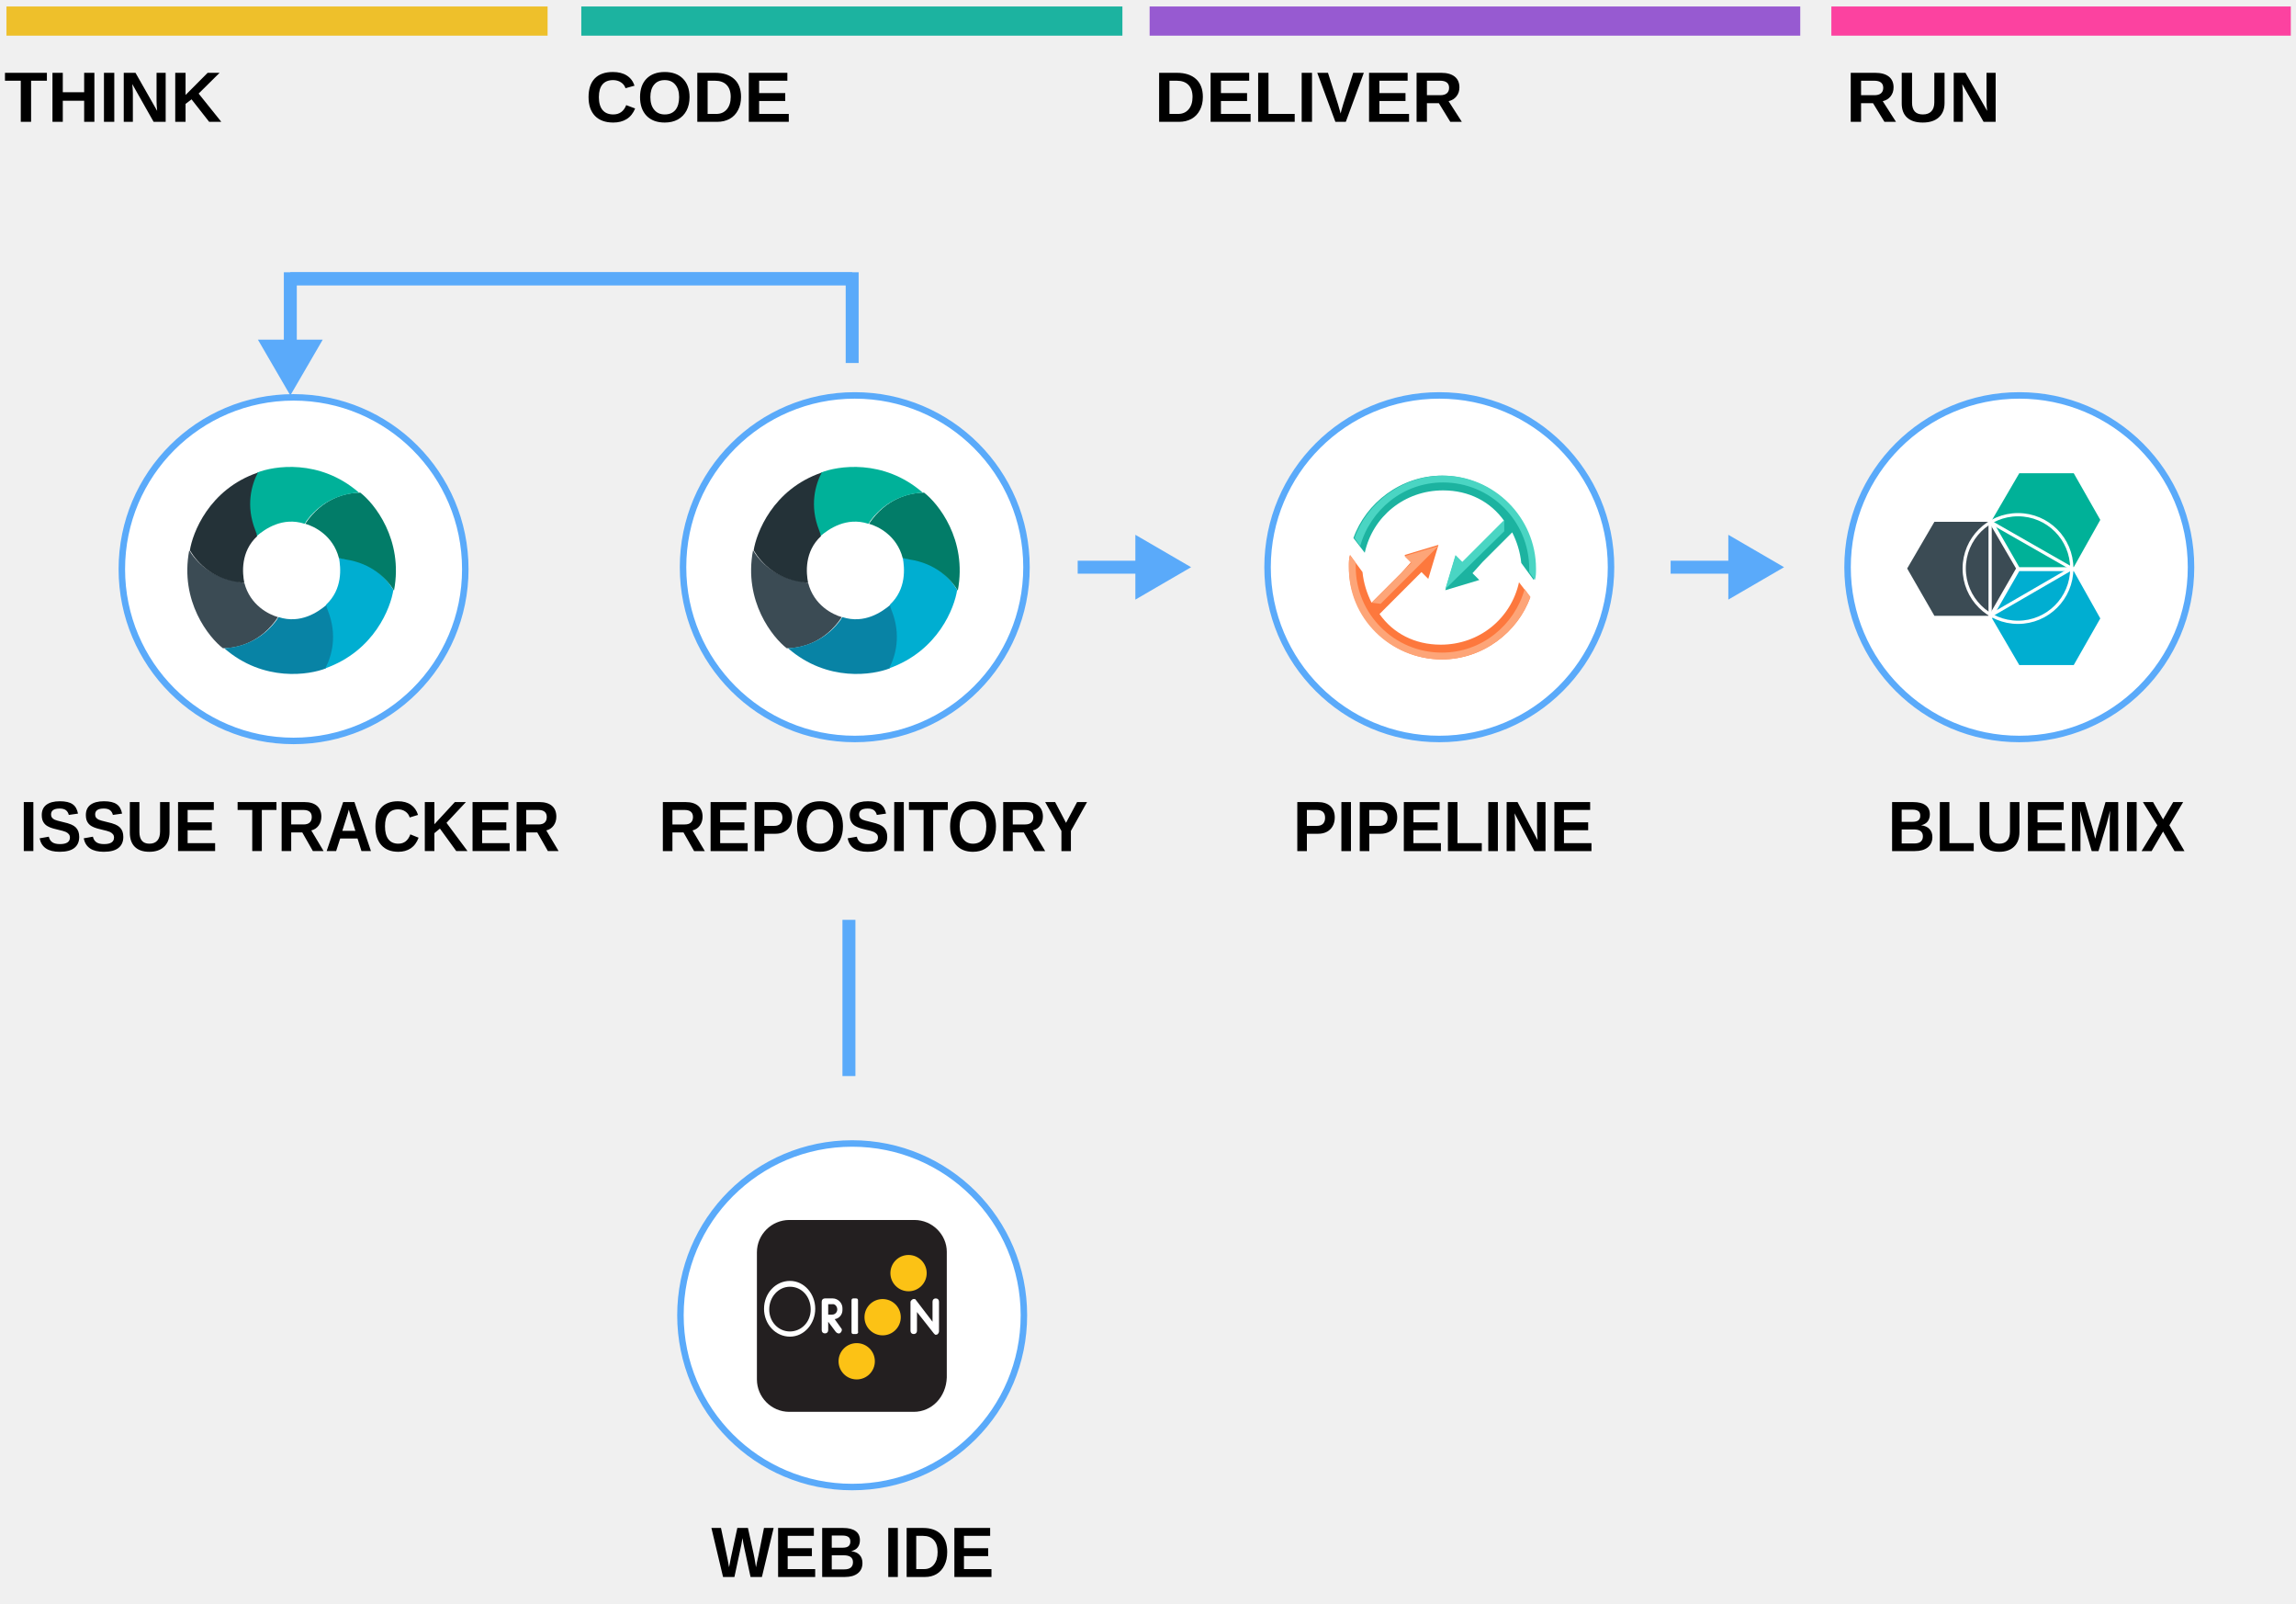
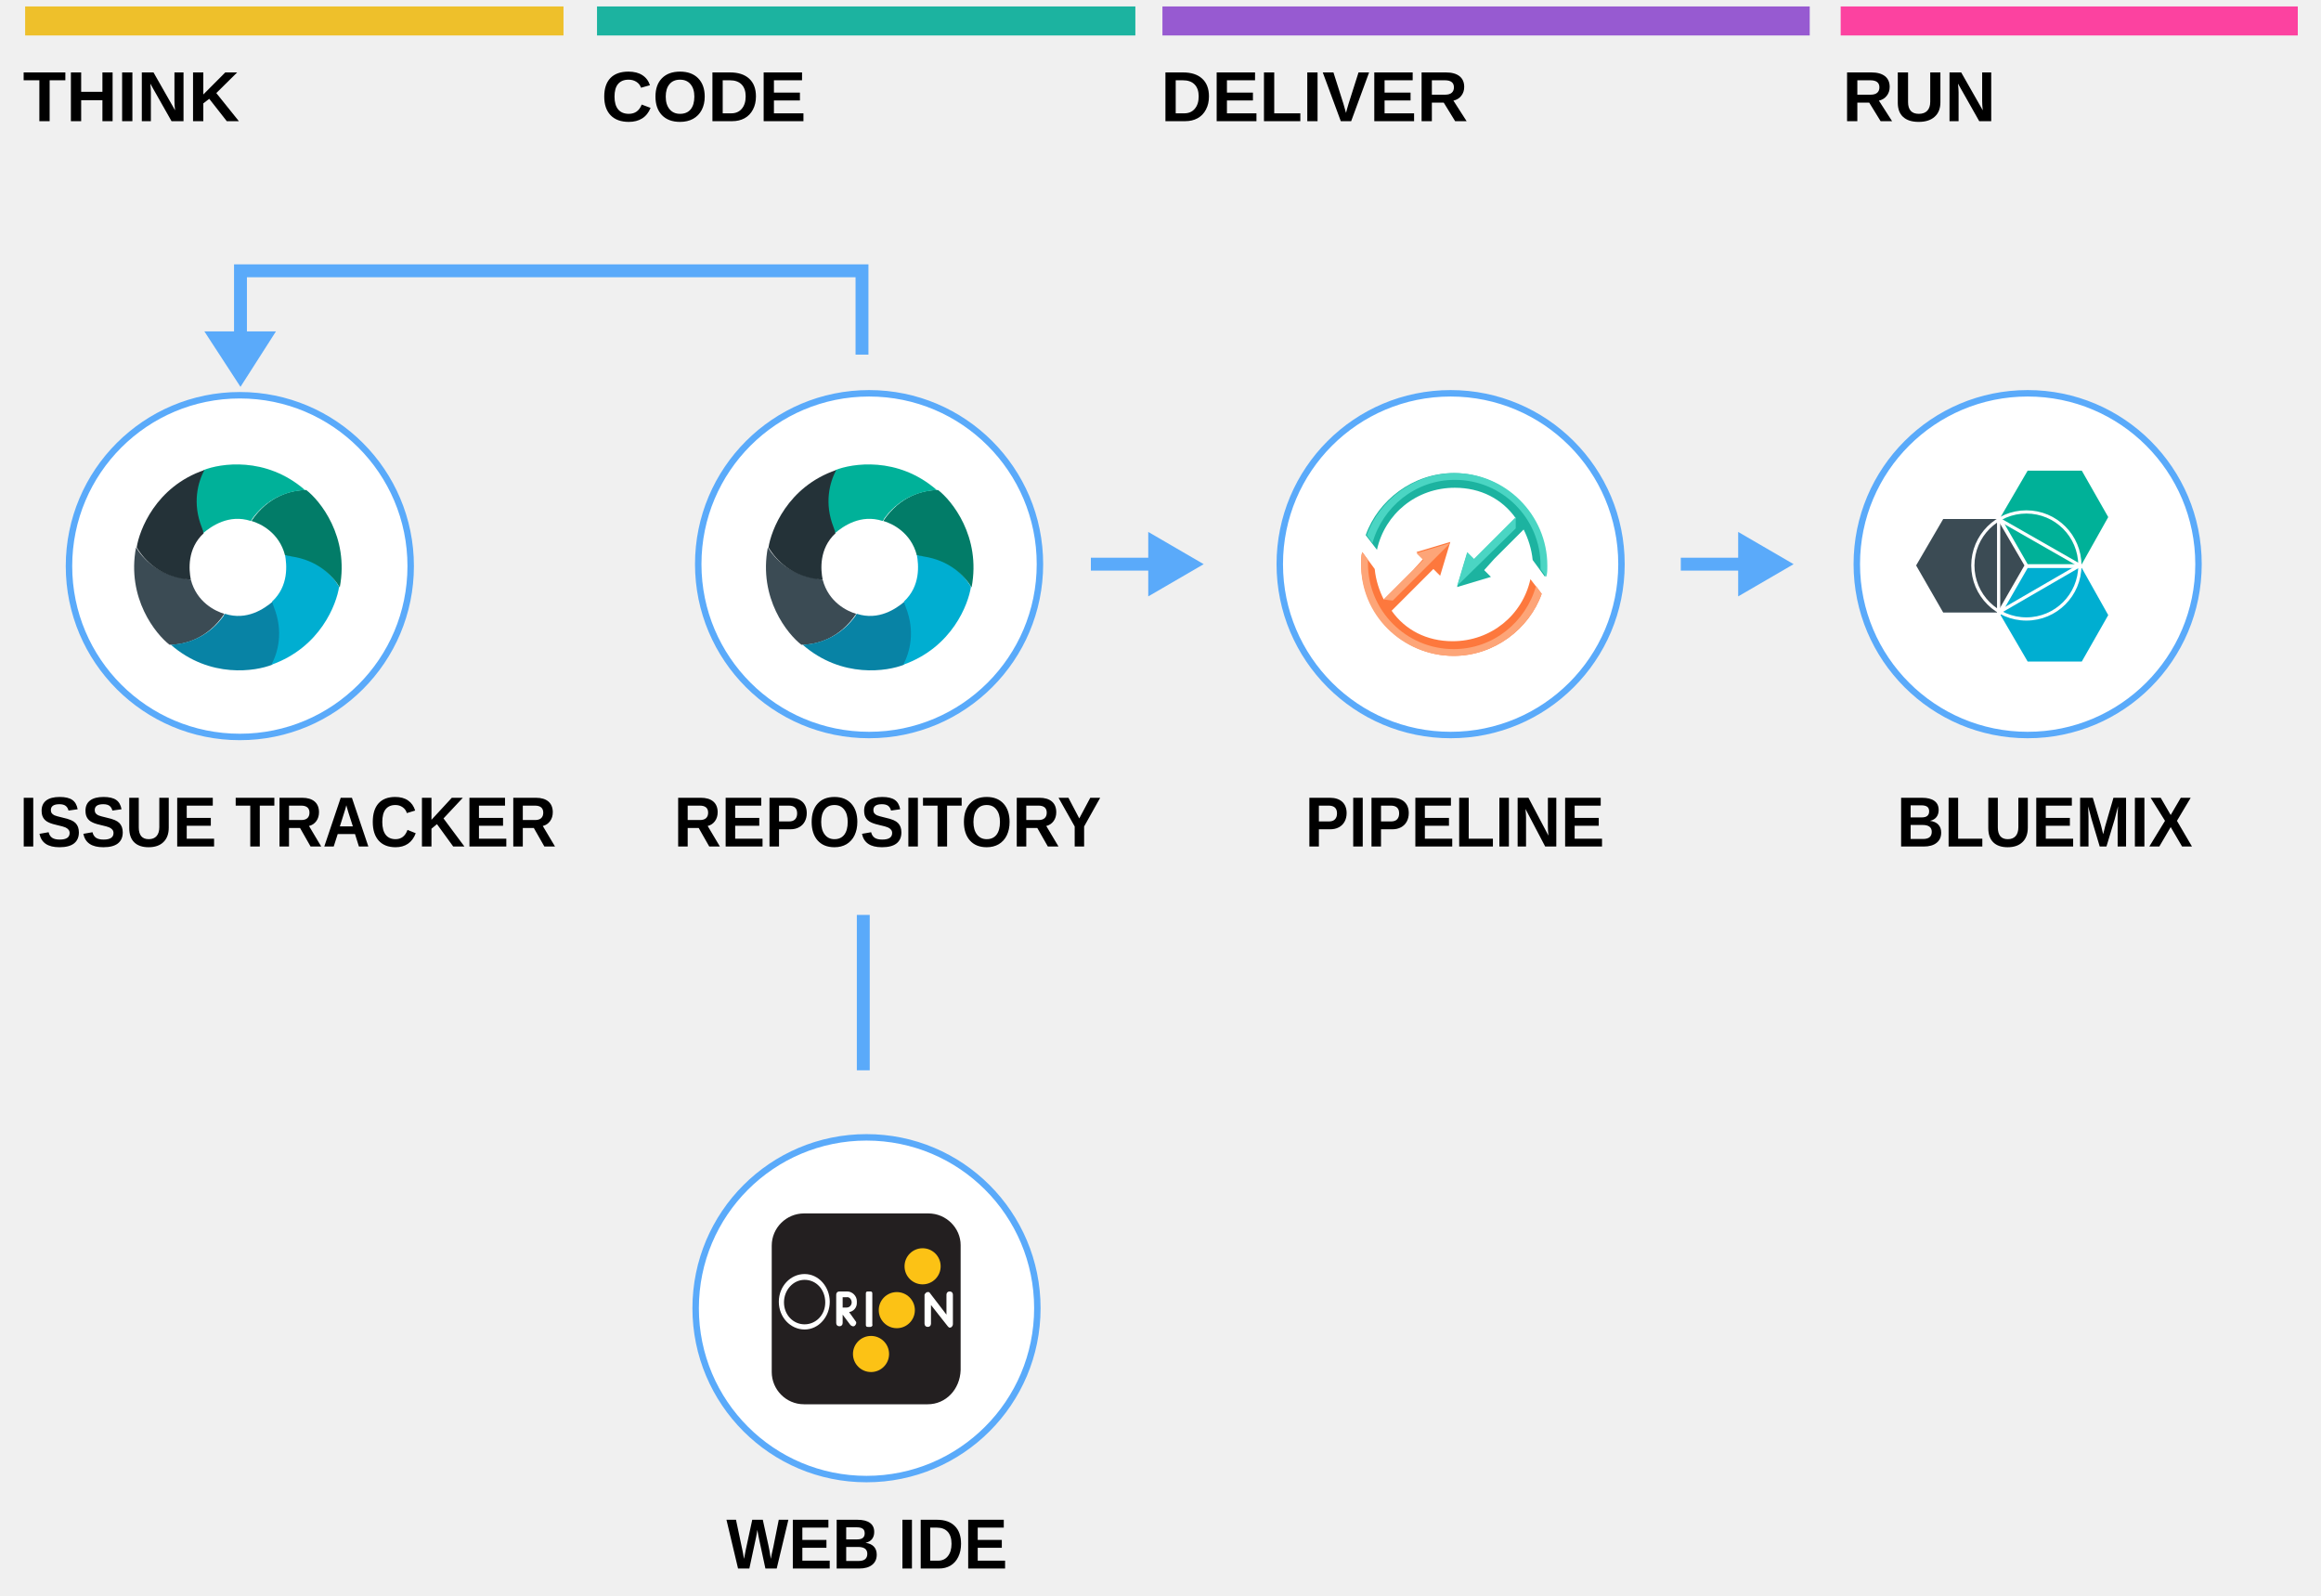
- <svg xmlns="http://www.w3.org/2000/svg" version="1.1" id="Layer_1" x="0px" y="0px" viewBox="-387 811.6 354.3 247.4" style="enable-background:new -387 811.6 354.3 247.4;" xml:space="preserve">
+ <svg xmlns="http://www.w3.org/2000/svg" version="1.1" id="Layer_1" x="0px" y="0px" viewBox="-517.9 1076.2 360 247.4" style="enable-background:new -517.9 1076.2 360 247.4;" xml:space="preserve">
  <style type="text/css">
	.st0{fill:none;}
	.st1{fill:#FFFFFF;stroke:#5AAAFA;stroke-miterlimit:10;}
	.st2{fill:#EEC02B;}
	.st3{fill:#1CB3A0;}
	.st4{fill:#975AD1;}
	.st5{fill:#FC42A0;}
	.st6{fill:none;stroke:#5AAAFA;stroke-width:2;stroke-miterlimit:10;}
	.st7{fill:#5AAAFA;}
	.st8{fill:#FD783D;}
	.st9{fill:#FDA578;}
	.st10{fill:#4AD5C3;}
	.st11{fill:#231F20;}
	.st12{fill:#FCC215;}
	.st13{fill:#FFFFFF;}
	.st14{fill:#00B198;}
	.st15{fill:#00AED1;}
	.st16{fill:#3B4B54;}
	.st17{fill:none;stroke:#FFFFFF;stroke-width:0.5;stroke-miterlimit:10;}
- 	.st18{enable-background:new    ;}
- 	.st19{font-family:'Arial'; font-weight:bold;}
- 	.st20{font-size:11px;}
- 	.st21{fill:#0883A5;}
- 	.st22{fill:#027C68;}
- 	.st23{fill:#00B199;}
- 	.st24{fill:#243238;}
+ 	.st18{font-family:'Arial';font-weight:bold;}
+ 	.st19{font-size:11px;}
+ 	.st20{fill:#0883A5;}
+ 	.st21{fill:#027C68;}
+ 	.st22{fill:#00B199;}
+ 	.st23{fill:#243238;}
</style>
  <g>
-     <rect id="canvas_background" x="-389.9" y="811.6" class="st0" width="360" height="245.5" />
+     <rect id="canvas_background" x="-517.9" y="1076.2" class="st0" width="360" height="245.5" />
  </g>
-   <circle id="svg_1" class="st1" cx="-255.1" cy="899.1" r="26.5" />
-   <circle id="svg_2" class="st1" cx="-341.7" cy="899.4" r="26.5" />
-   <rect id="svg_3" x="-386" y="812.6" class="st2" width="83.5" height="4.5" />
-   <rect id="svg_4" x="-297.3" y="812.6" class="st3" width="83.5" height="4.5" />
-   <rect id="svg_5" x="-209.6" y="812.6" class="st4" width="100.4" height="4.5" />
-   <rect id="svg_6" x="-104.4" y="812.6" class="st5" width="70.9" height="4.5" />
-   <circle id="svg_7" class="st1" cx="-164.9" cy="899.1" r="26.5" />
-   <circle id="svg_8" class="st1" cx="-75.4" cy="899.1" r="26.5" />
-   <line id="svg_9" class="st6" x1="-342.2" y1="854.6" x2="-255.5" y2="854.6" />
-   <g id="svg_11">
-     <polyline id="svg_12" class="st6" points="-342.2,865.4 -342.2,854.6 -255.5,854.6 -255.5,867.6  " />
-     <g id="svg_13">
-       <polygon id="svg_14" class="st7" points="-337.2,864 -342.2,872.6 -347.2,864   " />
-     </g>
+   <circle id="svg_1" class="st1" cx="-383.1" cy="1163.7" r="26.5" />
+   <circle id="svg_2" class="st1" cx="-480.7" cy="1164" r="26.5" />
+   <rect id="svg_3" x="-514" y="1077.2" class="st2" width="83.5" height="4.5" />
+   <rect id="svg_4" x="-425.3" y="1077.2" class="st3" width="83.5" height="4.5" />
+   <rect id="svg_5" x="-337.6" y="1077.2" class="st4" width="100.4" height="4.5" />
+   <rect id="svg_6" x="-232.4" y="1077.2" class="st5" width="70.9" height="4.5" />
+   <circle id="svg_7" class="st1" cx="-292.9" cy="1163.7" r="26.5" />
+   <circle id="svg_8" class="st1" cx="-203.4" cy="1163.7" r="26.5" />
+   <polyline id="svg_12" class="st6" points="-480.6,1129 -480.6,1118.2 -384.2,1118.2 -384.2,1131.2 " />
+   <g id="svg_13">
+     <polygon id="svg_14" class="st7" points="-475.1,1127.6 -480.6,1136.2 -486.2,1127.6  " />
  </g>
  <g id="svg_16">
    <g id="svg_17">
-       <line id="svg_18" class="st6" x1="-210.4" y1="899.1" x2="-220.7" y2="899.1" />
+       <line id="svg_18" class="st6" x1="-338.4" y1="1163.7" x2="-348.7" y2="1163.7" />
      <g id="svg_19">
-         <polygon id="svg_20" class="st7" points="-211.8,894.1 -203.2,899.1 -211.8,904.1    " />
+         <polygon id="svg_20" class="st7" points="-339.8,1158.7 -331.2,1163.7 -339.8,1168.7    " />
      </g>
    </g>
  </g>
  <g id="svg_21">
    <g id="svg_22">
-       <line id="svg_23" class="st6" x1="-118.9" y1="899.1" x2="-129.2" y2="899.1" />
+       <line id="svg_23" class="st6" x1="-246.9" y1="1163.7" x2="-257.2" y2="1163.7" />
      <g id="svg_24">
-         <polygon id="svg_25" class="st7" points="-120.3,894.1 -111.7,899.1 -120.3,904.1    " />
+         <polygon id="svg_25" class="st7" points="-248.3,1158.7 -239.7,1163.7 -248.3,1168.7    " />
      </g>
    </g>
  </g>
-   <circle id="svg_26" class="st1" cx="-255.5" cy="1014.5" r="26.5" />
+   <circle id="svg_26" class="st1" cx="-383.5" cy="1279.1" r="26.5" />
  <g id="svg_112">
    <g id="g3-2" transform="scale(1.75) ">
      <g id="svg_113">
-         <path id="svg_114" class="st8" d="M-87.2,515.1c-0.7,3.2-3.5,5.5-6.9,5.5c-2.3,0-4.2-1-5.4-2.7l3.7-3.7l0.4,0.4l-0.4-0.4l0,0     l0.6,0.6l0.9-3l-3,0.9l0.6,0.6l-0.9,1l-2.6,2.6c-0.4-0.8-0.7-1.7-0.8-2.7l-1.1-1.5c-0.1,0.3-0.1,0.6-0.1,1c0,4.5,3.7,8.2,8.2,8.2     c3.6,0,6.7-2.4,7.8-5.5L-87.2,515.1L-87.2,515.1z" />
-         <polyline id="svg_115" class="st9" points="-100.2,516.9 -96.7,513.4 -97.3,512.8 -94.3,511.9 -99.4,517    " />
+         <path id="svg_114" class="st8" d="M-160.3,666.3c-0.7,3.2-3.5,5.5-6.9,5.5c-2.3,0-4.2-1-5.4-2.7l3.7-3.7l0.4,0.4l-0.4-0.4l0,0     l0.6,0.6l0.9-3l-3,0.9l0.6,0.6l-0.9,1l-2.6,2.6c-0.4-0.8-0.7-1.7-0.8-2.7l-1.1-1.5c-0.1,0.3-0.1,0.6-0.1,1c0,4.5,3.7,8.2,8.2,8.2     c3.6,0,6.7-2.4,7.8-5.5L-160.3,666.3L-160.3,666.3z" />
+         <polyline id="svg_115" class="st9" points="-173.3,668.1 -169.8,664.6 -170.4,664 -167.4,663.1 -172.5,668.2    " />
      </g>
      <g id="svg_116">
-         <path id="svg_117" class="st9" d="M-94,521.9c3.6,0,6.7-2.4,7.8-5.5l-0.5-0.7c-0.9,3.2-3.8,5.6-7.3,5.6c-4.2,0-7.6-3.4-7.6-7.6     c0-0.1,0-0.2,0-0.3l-0.5-0.7c-0.1,0.3-0.1,0.6-0.1,1C-102.3,518.2-98.6,521.9-94,521.9z" />
-         <line id="svg_118" class="st0" x1="-100.2" y1="516.9" x2="-99.5" y2="517.3" />
+         <path id="svg_117" class="st9" d="M-167.1,673.1c3.6,0,6.7-2.4,7.8-5.5l-0.5-0.7c-0.9,3.2-3.8,5.6-7.3,5.6     c-4.2,0-7.6-3.4-7.6-7.6c0-0.1,0-0.2,0-0.3l-0.5-0.7c-0.1,0.3-0.1,0.6-0.1,1C-175.4,669.4-171.7,673.1-167.1,673.1z" />
+         <line id="svg_118" class="st0" x1="-173.3" y1="668.1" x2="-172.6" y2="668.5" />
      </g>
    </g>
    <g id="g3-2_1_" transform="scale(1.75) ">
      <g id="svg_119">
-         <path id="svg_120" class="st3" d="M-100.8,512.5c0.7-3.2,3.5-5.5,6.9-5.5c2.3,0,4.2,1,5.4,2.7l-3.7,3.7l-0.4-0.4l0.4,0.4l0,0     l-0.6-0.6l-0.9,3l3-0.9l-0.6-0.6l0.9-1l2.6-2.6c0.4,0.8,0.7,1.7,0.8,2.7l1.1,1.5c0.1-0.3,0.1-0.6,0.1-1c0-4.5-3.7-8.2-8.2-8.2     c-3.6,0-6.7,2.4-7.8,5.5L-100.8,512.5L-100.8,512.5z" />
-         <polyline id="svg_121" class="st10" points="-88.5,509.6 -92.2,513.3 -92.8,512.7 -93.7,515.7 -88.5,510.6    " />
+         <path id="svg_120" class="st3" d="M-173.9,663.7c0.7-3.2,3.5-5.5,6.9-5.5c2.3,0,4.2,1,5.4,2.7l-3.7,3.7l-0.4-0.4l0.4,0.4l0,0     l-0.6-0.6l-0.9,3l3-0.9l-0.6-0.6l0.9-1l2.6-2.6c0.4,0.8,0.7,1.7,0.8,2.7l1.1,1.5c0.1-0.3,0.1-0.6,0.1-1c0-4.5-3.7-8.2-8.2-8.2     c-3.6,0-6.7,2.4-7.8,5.5L-173.9,663.7L-173.9,663.7z" />
+         <polyline id="svg_121" class="st10" points="-161.6,660.8 -165.3,664.5 -165.9,663.9 -166.8,666.9 -161.6,661.8    " />
      </g>
      <g id="svg_122">
-         <path id="svg_123" class="st10" d="M-93.9,505.7c-3.6,0-6.7,2.4-7.8,5.5l0.5,0.7c0.9-3.2,3.8-5.6,7.3-5.6c4.2,0,7.6,3.4,7.6,7.6     c0,0.1,0,0.2,0,0.3l0.5,0.7c0.1-0.3,0.1-0.6,0.1-1C-85.7,509.4-89.4,505.7-93.9,505.7L-93.9,505.7z" />
-         <line id="svg_124" class="st0" x1="-87.8" y1="510.6" x2="-88.4" y2="510.3" />
+         <path id="svg_123" class="st10" d="M-167,656.9c-3.6,0-6.7,2.4-7.8,5.5l0.5,0.7c0.9-3.2,3.8-5.6,7.3-5.6c4.2,0,7.6,3.4,7.6,7.6     c0,0.1,0,0.2,0,0.3l0.5,0.7c0.1-0.3,0.1-0.6,0.1-1C-158.8,660.6-162.5,656.9-167,656.9L-167,656.9z" />
+         <line id="svg_124" class="st0" x1="-160.9" y1="661.8" x2="-161.5" y2="661.5" />
      </g>
    </g>
  </g>
-   <path id="XMLID_17_" class="st11" d="M-246,1029.4h-19.2c-2.8,0-5-2.3-5-5v-19.6c0-2.8,2.3-5,5-5h19.3c2.8,0,5,2.3,5,4.9v19.4  C-241,1027.1-243.2,1029.4-246,1029.4L-246,1029.4z" />
-   <circle id="XMLID_16_" class="st12" cx="-246.8" cy="1008" r="2.8" />
-   <circle id="XMLID_15_" class="st12" cx="-250.8" cy="1014.8" r="2.8" />
-   <circle id="XMLID_14_" class="st12" cx="-254.8" cy="1021.6" r="2.8" />
-   <path id="XMLID_13_" class="st13" d="M-254.9,1017.4h-0.4c-0.2,0-0.3-0.1-0.3-0.3v-4.9c0-0.2,0.1-0.3,0.3-0.3h0.4  c0.2,0,0.3,0.1,0.3,0.3v4.8C-254.5,1017.2-254.7,1017.4-254.9,1017.4z" />
-   <path id="XMLID_3_" class="st13" d="M-242.6,1011.9L-242.6,1011.9c-0.3,0-0.5,0.2-0.5,0.5v3.1l-2.6-3.4l0,0l-0.1-0.1l0,0h-0.1h-0.1  l0,0l0,0h-0.1l0,0c-0.2,0.1-0.3,0.2-0.4,0.4c0,0,0,0,0,0.1l0,0v4.4c0,0.3,0.2,0.5,0.5,0.5l0,0c0.3,0,0.5-0.2,0.5-0.5v-2.9l2.6,3.3  c0.1,0.1,0.1,0.1,0.2,0.2l0,0h0.1l0,0l0,0h0.1l0,0c0.2,0,0.4-0.3,0.4-0.5v-4.6C-242.1,1012.1-242.3,1011.9-242.6,1011.9  L-242.6,1011.9z" />
-   <path id="XMLID_9_" class="st13" d="M-265.1,1009.2c-2.2,0-4,1.9-4,4.3c0,2.4,1.8,4.3,4,4.3s3.9-2,3.9-4.3  S-262.9,1009.2-265.1,1009.2z M-265.1,1017c-1.8,0-3.2-1.5-3.2-3.4s1.4-3.5,3.2-3.5s3.2,1.5,3.2,3.5S-263.4,1017-265.1,1017z" />
-   <path id="XMLID_8_" class="st13" d="M-257,1013.7v-0.3c0-0.8-0.7-1.5-1.5-1.5h-0.1h-1.1l0,0c-0.3,0-0.5,0.2-0.5,0.5v4.4  c0,0.3,0.2,0.5,0.5,0.5l0,0c0.3,0,0.5-0.2,0.5-0.5v-1.3l1.2,1.6c0.2,0.2,0.5,0.3,0.7,0.1l0,0c0.2-0.2,0.3-0.5,0.1-0.7l-1-1.4  C-257.5,1015-257,1014.4-257,1013.7L-257,1013.7z M-257.8,1013.6c0,0.4-0.3,0.8-0.8,0.8h-0.6l0,0v-1.6h0.6  C-258.2,1012.7-257.8,1013.1-257.8,1013.6L-257.8,1013.6z" />
+   <path id="XMLID_17_" class="st11" d="M-374,1294h-19.2c-2.8,0-5-2.3-5-5v-19.6c0-2.8,2.3-5,5-5h19.3c2.8,0,5,2.3,5,4.9v19.4  C-369,1291.7-371.2,1294-374,1294L-374,1294z" />
+   <circle id="XMLID_16_" class="st12" cx="-374.8" cy="1272.6" r="2.8" />
+   <circle id="XMLID_15_" class="st12" cx="-378.8" cy="1279.4" r="2.8" />
+   <circle id="XMLID_14_" class="st12" cx="-382.8" cy="1286.2" r="2.8" />
+   <path id="XMLID_13_" class="st13" d="M-382.9,1282h-0.4c-0.2,0-0.3-0.1-0.3-0.3v-4.9c0-0.2,0.1-0.3,0.3-0.3h0.4  c0.2,0,0.3,0.1,0.3,0.3v4.8C-382.5,1281.8-382.7,1282-382.9,1282z" />
+   <path id="XMLID_3_" class="st13" d="M-370.6,1276.5L-370.6,1276.5c-0.3,0-0.5,0.2-0.5,0.5v3.1l-2.6-3.4l0,0l-0.1-0.1l0,0h-0.1h-0.1  l0,0l0,0h-0.1l0,0c-0.2,0.1-0.3,0.2-0.4,0.4c0,0,0,0,0,0.1l0,0v4.4c0,0.3,0.2,0.5,0.5,0.5l0,0c0.3,0,0.5-0.2,0.5-0.5v-2.9l2.6,3.3  c0.1,0.1,0.1,0.1,0.2,0.2l0,0h0.1l0,0l0,0h0.1l0,0c0.2,0,0.4-0.3,0.4-0.5v-4.6C-370.1,1276.7-370.3,1276.5-370.6,1276.5  L-370.6,1276.5z" />
+   <path id="XMLID_9_" class="st13" d="M-393.1,1273.8c-2.2,0-4,1.9-4,4.3s1.8,4.3,4,4.3s3.9-2,3.9-4.3S-390.9,1273.8-393.1,1273.8z   M-393.1,1281.6c-1.8,0-3.2-1.5-3.2-3.4s1.4-3.5,3.2-3.5s3.2,1.5,3.2,3.5S-391.4,1281.6-393.1,1281.6z" />
+   <path id="XMLID_8_" class="st13" d="M-385,1278.3v-0.3c0-0.8-0.7-1.5-1.5-1.5h-0.1h-1.1l0,0c-0.3,0-0.5,0.2-0.5,0.5v4.4  c0,0.3,0.2,0.5,0.5,0.5l0,0c0.3,0,0.5-0.2,0.5-0.5v-1.3l1.2,1.6c0.2,0.2,0.5,0.3,0.7,0.1l0,0c0.2-0.2,0.3-0.5,0.1-0.7l-1-1.4  C-385.5,1279.6-385,1279-385,1278.3L-385,1278.3z M-385.8,1278.2c0,0.4-0.3,0.8-0.8,0.8h-0.6l0,0v-1.6h0.6  C-386.2,1277.3-385.8,1277.7-385.8,1278.2L-385.8,1278.2z" />
  <g id="svg_125">
-     <path id="svg_126" class="st0" d="M-42.4,899.1" />
+     <path id="svg_126" class="st0" d="M-170.4,1163.7" />
  </g>
-   <polygon id="svg_127" class="st14" points="-75.4,899.1 -79.6,891.8 -75.4,884.6 -67,884.6 -62.9,891.8 -67,899.1 " />
-   <polygon id="svg_128" class="st15" points="-75.4,914.2 -79.6,907 -75.4,899.7 -67,899.7 -62.9,907 -67,914.2 " />
-   <polygon id="svg_129" class="st16" points="-88.5,906.6 -92.7,899.3 -88.5,892.1 -80.1,892.1 -75.9,899.3 -80.1,906.6 " />
-   <circle id="svg_130" class="st17" cx="-75.6" cy="899.3" r="8.3" />
-   <polygon id="svg_131" class="st17" points="-79.9,892.1 -79.9,906.6 -67.3,899.3 " />
-   <rect x="-384" y="933.5" class="st0" width="83.4" height="13.6" />
-   <text id="headerSVG.issueTracker" transform="matrix(0.9271 0 0 1 -384.0108 942.8929)" class="st18">
-     <tspan x="0" y="0" class="st19 st20">ISSUE</tspan>
-     <tspan x="33" y="0" class="st19 st20"> </tspan>
-     <tspan x="36.2" y="0" class="st19 st20">TRACKER</tspan>
-   </text>
-   <text id="headerSVG.think" transform="matrix(1 0 0 1 -386.3569 830.3954)" class="st19 st20">THINK</text>
-   <text id="headerSVG.code" transform="matrix(1 0 0 1 -296.6323 830.3954)" class="st19 st20">CODE</text>
-   <text id="headerSVG.deliver" transform="matrix(1 0 0 1 -208.8682 830.3954)" class="st19 st20">DELIVER</text>
-   <text id="headerSVG.run" transform="matrix(1 0 0 1 -102.1436 830.3954)" class="st19 st20">RUN</text>
-   <text id="headerSVG.repository" transform="matrix(0.9271 0 0 1 -285.3945 942.8939)" class="st19 st20">REPOSITORY</text>
-   <text id="headerSVG.pipeline" transform="matrix(0.9271 0 0 1 -187.4912 942.8939)" class="st19 st20">PIPELINE</text>
-   <text id="headerSVG.bluemix" transform="matrix(0.9271 0 0 1 -95.707 942.8939)" class="st19 st20">BLUEMIX</text>
-   <text id="headerSVG.webIde" transform="matrix(0.9271 0 0 1 -277.2354 1054.874)" class="st19 st20">WEB IDE</text>
-   <line id="svg_15" class="st6" x1="-256" y1="977.6" x2="-256" y2="953.5" />
+   <polygon id="svg_127" class="st14" points="-203.4,1163.7 -207.6,1156.4 -203.4,1149.2 -195,1149.2 -190.9,1156.4 -195,1163.7 " />
+   <polygon id="svg_128" class="st15" points="-203.4,1178.8 -207.6,1171.6 -203.4,1164.3 -195,1164.3 -190.9,1171.6 -195,1178.8 " />
+   <polygon id="svg_129" class="st16" points="-216.5,1171.2 -220.7,1163.9 -216.5,1156.7 -208.1,1156.7 -203.9,1163.9 -208.1,1171.2   " />
+   <circle id="svg_130" class="st17" cx="-203.6" cy="1163.9" r="8.3" />
+   <polygon id="svg_131" class="st17" points="-207.9,1156.7 -207.9,1171.2 -195.3,1163.9 " />
+   <text id="headerSVG.think" transform="matrix(1 0 0 1 -514.3569 1094.995)" class="st18 st19">THINK</text>
+   <text id="headerSVG.code" transform="matrix(1 0 0 1 -424.6323 1094.995)" class="st18 st19">CODE</text>
+   <text id="headerSVG.deliver" transform="matrix(1 0 0 1 -337.8682 1094.995)" class="st18 st19">DELIVER</text>
+   <text id="headerSVG.run" transform="matrix(1 0 0 1 -232.1436 1094.995)" class="st18 st19">RUN</text>
+   <text id="headerSVG.issueTracker" transform="matrix(0.9271 0 0 1 -514.9 1207.494)" textLength="86.7" lengthAdjust="spacingAndGlyphs" class="st18 st19">ISSUE TRACKER</text>
+   <text id="headerSVG.repository" transform="matrix(0.9271 0 0 1 -413.3946 1207.494)" class="st18 st19">REPOSITORY</text>
+   <text id="headerSVG.pipeline" transform="matrix(0.9271 0 0 1 -315.4912 1207.494)" class="st18 st19">PIPELINE</text>
+   <text id="headerSVG.bluemix" transform="matrix(0.9271 0 0 1 -223.707 1207.494)" class="st18 st19">BLUEMIX</text>
+   <text id="headerSVG.webIde" transform="matrix(0.9271 0 0 1 -405.2354 1319.474)" class="st18 st19">WEB IDE</text>
+   <line id="svg_15" class="st6" x1="-384" y1="1242.2" x2="-384" y2="1218.1" />
  <g>
-     <path class="st0" d="M-349.5,901.3c-6-7.3,1.1-17,2.3-17" />
-     <path class="st16" d="M-349.3,901.5c-0.1,0-0.3,0-0.4-0.1c-0.1,0-0.3,0-0.6-0.1c-4.1-0.6-6.4-3-7.5-4.8c-1.5,7.9,3.1,13.5,5.2,15.1   c2.3,0,5.9-0.9,8.5-4.8C-345.5,906.4-348.4,905-349.3,901.5z" />
-     <path class="st21" d="M-344,906.8c-0.1,0.1-0.2,0.2-0.2,0.3c-0.1,0.1-0.2,0.3-0.3,0.4c-2.5,3.2-5.8,4-7.9,4.1   c6.1,5.3,13.2,4.1,15.7,3.1c1.1-2,2.2-5.6,0.1-9.8C-337.9,906-340.6,907.9-344,906.8z" />
-     <path class="st15" d="M-336.7,904.9c0.1,0.1,0.1,0.2,0.1,0.4c0.1,0.1,0.1,0.3,0.2,0.5c1.5,3.8,0.6,7-0.4,8.9   c7.6-2.7,10.1-9.4,10.5-12.1c-1.2-2-3.7-4.7-8.4-5C-334.4,899.2-334.1,902.5-336.7,904.9z" />
-     <path class="st22" d="M-334.7,897.7c0.1,0,0.3,0,0.4,0.1c0.1,0,0.3,0,0.6,0.1c4.1,0.6,6.4,3,7.5,4.8c1.5-7.9-3.1-13.5-5.2-15.1   c-2.3,0-5.9,0.9-8.5,4.8C-338.5,892.8-335.6,894.2-334.7,897.7z" />
-     <path class="st23" d="M-340,892.4c0.1-0.1,0.2-0.2,0.2-0.3c0.1-0.1,0.2-0.3,0.3-0.4c2.5-3.2,5.8-4,7.9-4.1   c-6.1-5.3-13.2-4.1-15.7-3.1c-1.1,2-2.2,5.6-0.1,9.8C-346.1,893.2-343.4,891.3-340,892.4z" />
-     <path class="st24" d="M-347.3,894.3c-0.1-0.1-0.1-0.2-0.1-0.4c-0.1-0.1-0.1-0.3-0.2-0.5c-1.5-3.8-0.6-7,0.4-8.9   c-7.6,2.6-10.1,9.4-10.5,12c1.2,2,3.7,4.7,8.4,5C-349.6,900-349.9,896.7-347.3,894.3z" />
+     <path class="st0" d="M-488.5,1165.9c-6-7.3,1.1-17,2.3-17" />
+     <path class="st16" d="M-488.3,1166.1c-0.1,0-0.3,0-0.4-0.1c-0.1,0-0.3,0-0.6-0.1c-4.1-0.6-6.4-3-7.5-4.8   c-1.5,7.9,3.1,13.5,5.2,15.1c2.3,0,5.9-0.9,8.5-4.8C-484.5,1171-487.4,1169.6-488.3,1166.1z" />
+     <path class="st20" d="M-483,1171.4c-0.1,0.1-0.2,0.2-0.2,0.3c-0.1,0.1-0.2,0.3-0.3,0.4c-2.5,3.2-5.8,4-7.9,4.1   c6.1,5.3,13.2,4.1,15.7,3.1c1.1-2,2.2-5.6,0.1-9.8C-476.9,1170.6-479.6,1172.5-483,1171.4z" />
+     <path class="st15" d="M-475.7,1169.5c0.1,0.1,0.1,0.2,0.1,0.4c0.1,0.1,0.1,0.3,0.2,0.5c1.5,3.8,0.6,7-0.4,8.9   c7.6-2.7,10.1-9.4,10.5-12.1c-1.2-2-3.7-4.7-8.4-5C-473.4,1163.8-473.1,1167.1-475.7,1169.5z" />
+     <path class="st21" d="M-473.7,1162.3c0.1,0,0.3,0,0.4,0.1c0.1,0,0.3,0,0.6,0.1c4.1,0.6,6.4,3,7.5,4.8c1.5-7.9-3.1-13.5-5.2-15.1   c-2.3,0-5.9,0.9-8.5,4.8C-477.5,1157.4-474.6,1158.8-473.7,1162.3z" />
+     <path class="st22" d="M-479,1157c0.1-0.1,0.2-0.2,0.2-0.3c0.1-0.1,0.2-0.3,0.3-0.4c2.5-3.2,5.8-4,7.9-4.1   c-6.1-5.3-13.2-4.1-15.7-3.1c-1.1,2-2.2,5.6-0.1,9.8C-485.1,1157.8-482.4,1155.9-479,1157z" />
+     <path class="st23" d="M-486.3,1158.9c-0.1-0.1-0.1-0.2-0.1-0.4c-0.1-0.1-0.1-0.3-0.2-0.5c-1.5-3.8-0.6-7,0.4-8.9   c-7.6,2.6-10.1,9.4-10.5,12c1.2,2,3.7,4.7,8.4,5C-488.6,1164.6-488.9,1161.3-486.3,1158.9z" />
  </g>
  <g>
-     <path class="st0" d="M-262.5,901.3c-6-7.3,1.1-17,2.3-17" />
-     <path class="st16" d="M-262.3,901.5c-0.1,0-0.3,0-0.4-0.1c-0.1,0-0.3,0-0.6-0.1c-4.1-0.6-6.4-3-7.5-4.8c-1.5,7.9,3.1,13.5,5.2,15.1   c2.3,0,5.9-0.9,8.5-4.8C-258.5,906.4-261.4,905-262.3,901.5z" />
-     <path class="st21" d="M-257,906.8c-0.1,0.1-0.2,0.2-0.2,0.3c-0.1,0.1-0.2,0.3-0.3,0.4c-2.5,3.2-5.8,4-7.9,4.1   c6.1,5.3,13.2,4.1,15.7,3.1c1.1-2,2.2-5.6,0.1-9.8C-250.9,906-253.6,907.9-257,906.8z" />
-     <path class="st15" d="M-249.7,904.9c0.1,0.1,0.1,0.2,0.1,0.4c0.1,0.1,0.1,0.3,0.2,0.5c1.5,3.8,0.6,7-0.4,8.9   c7.6-2.7,10.1-9.4,10.5-12.1c-1.2-2-3.7-4.7-8.4-5C-247.4,899.2-247.1,902.5-249.7,904.9z" />
-     <path class="st22" d="M-247.7,897.7c0.1,0,0.3,0,0.4,0.1c0.1,0,0.3,0,0.6,0.1c4.1,0.6,6.4,3,7.5,4.8c1.5-7.9-3.1-13.5-5.2-15.1   c-2.3,0-5.9,0.9-8.5,4.8C-251.5,892.8-248.6,894.2-247.7,897.7z" />
-     <path class="st23" d="M-253,892.4c0.1-0.1,0.2-0.2,0.2-0.3c0.1-0.1,0.2-0.3,0.3-0.4c2.5-3.2,5.8-4,7.9-4.1   c-6.1-5.3-13.2-4.1-15.7-3.1c-1.1,2-2.2,5.6-0.1,9.8C-259.1,893.2-256.4,891.3-253,892.4z" />
-     <path class="st24" d="M-260.3,894.3c-0.1-0.1-0.1-0.2-0.1-0.4c-0.1-0.1-0.1-0.3-0.2-0.5c-1.5-3.8-0.6-7,0.4-8.9   c-7.6,2.6-10.1,9.4-10.5,12c1.2,2,3.7,4.7,8.4,5C-262.6,900-262.9,896.7-260.3,894.3z" />
+     <path class="st0" d="M-390.5,1165.9c-6-7.3,1.1-17,2.3-17" />
+     <path class="st16" d="M-390.3,1166.1c-0.1,0-0.3,0-0.4-0.1c-0.1,0-0.3,0-0.6-0.1c-4.1-0.6-6.4-3-7.5-4.8   c-1.5,7.9,3.1,13.5,5.2,15.1c2.3,0,5.9-0.9,8.5-4.8C-386.5,1171-389.4,1169.6-390.3,1166.1z" />
+     <path class="st20" d="M-385,1171.4c-0.1,0.1-0.2,0.2-0.2,0.3c-0.1,0.1-0.2,0.3-0.3,0.4c-2.5,3.2-5.8,4-7.9,4.1   c6.1,5.3,13.2,4.1,15.7,3.1c1.1-2,2.2-5.6,0.1-9.8C-378.9,1170.6-381.6,1172.5-385,1171.4z" />
+     <path class="st15" d="M-377.7,1169.5c0.1,0.1,0.1,0.2,0.1,0.4c0.1,0.1,0.1,0.3,0.2,0.5c1.5,3.8,0.6,7-0.4,8.9   c7.6-2.7,10.1-9.4,10.5-12.1c-1.2-2-3.7-4.7-8.4-5C-375.4,1163.8-375.1,1167.1-377.7,1169.5z" />
+     <path class="st21" d="M-375.7,1162.3c0.1,0,0.3,0,0.4,0.1c0.1,0,0.3,0,0.6,0.1c4.1,0.6,6.4,3,7.5,4.8c1.5-7.9-3.1-13.5-5.2-15.1   c-2.3,0-5.9,0.9-8.5,4.8C-379.5,1157.4-376.6,1158.8-375.7,1162.3z" />
+     <path class="st22" d="M-381,1157c0.1-0.1,0.2-0.2,0.2-0.3c0.1-0.1,0.2-0.3,0.3-0.4c2.5-3.2,5.8-4,7.9-4.1   c-6.1-5.3-13.2-4.1-15.7-3.1c-1.1,2-2.2,5.6-0.1,9.8C-387.1,1157.8-384.4,1155.9-381,1157z" />
+     <path class="st23" d="M-388.3,1158.9c-0.1-0.1-0.1-0.2-0.1-0.4c-0.1-0.1-0.1-0.3-0.2-0.5c-1.5-3.8-0.6-7,0.4-8.9   c-7.6,2.6-10.1,9.4-10.5,12c1.2,2,3.7,4.7,8.4,5C-390.6,1164.6-390.9,1161.3-388.3,1158.9z" />
  </g>
</svg>
